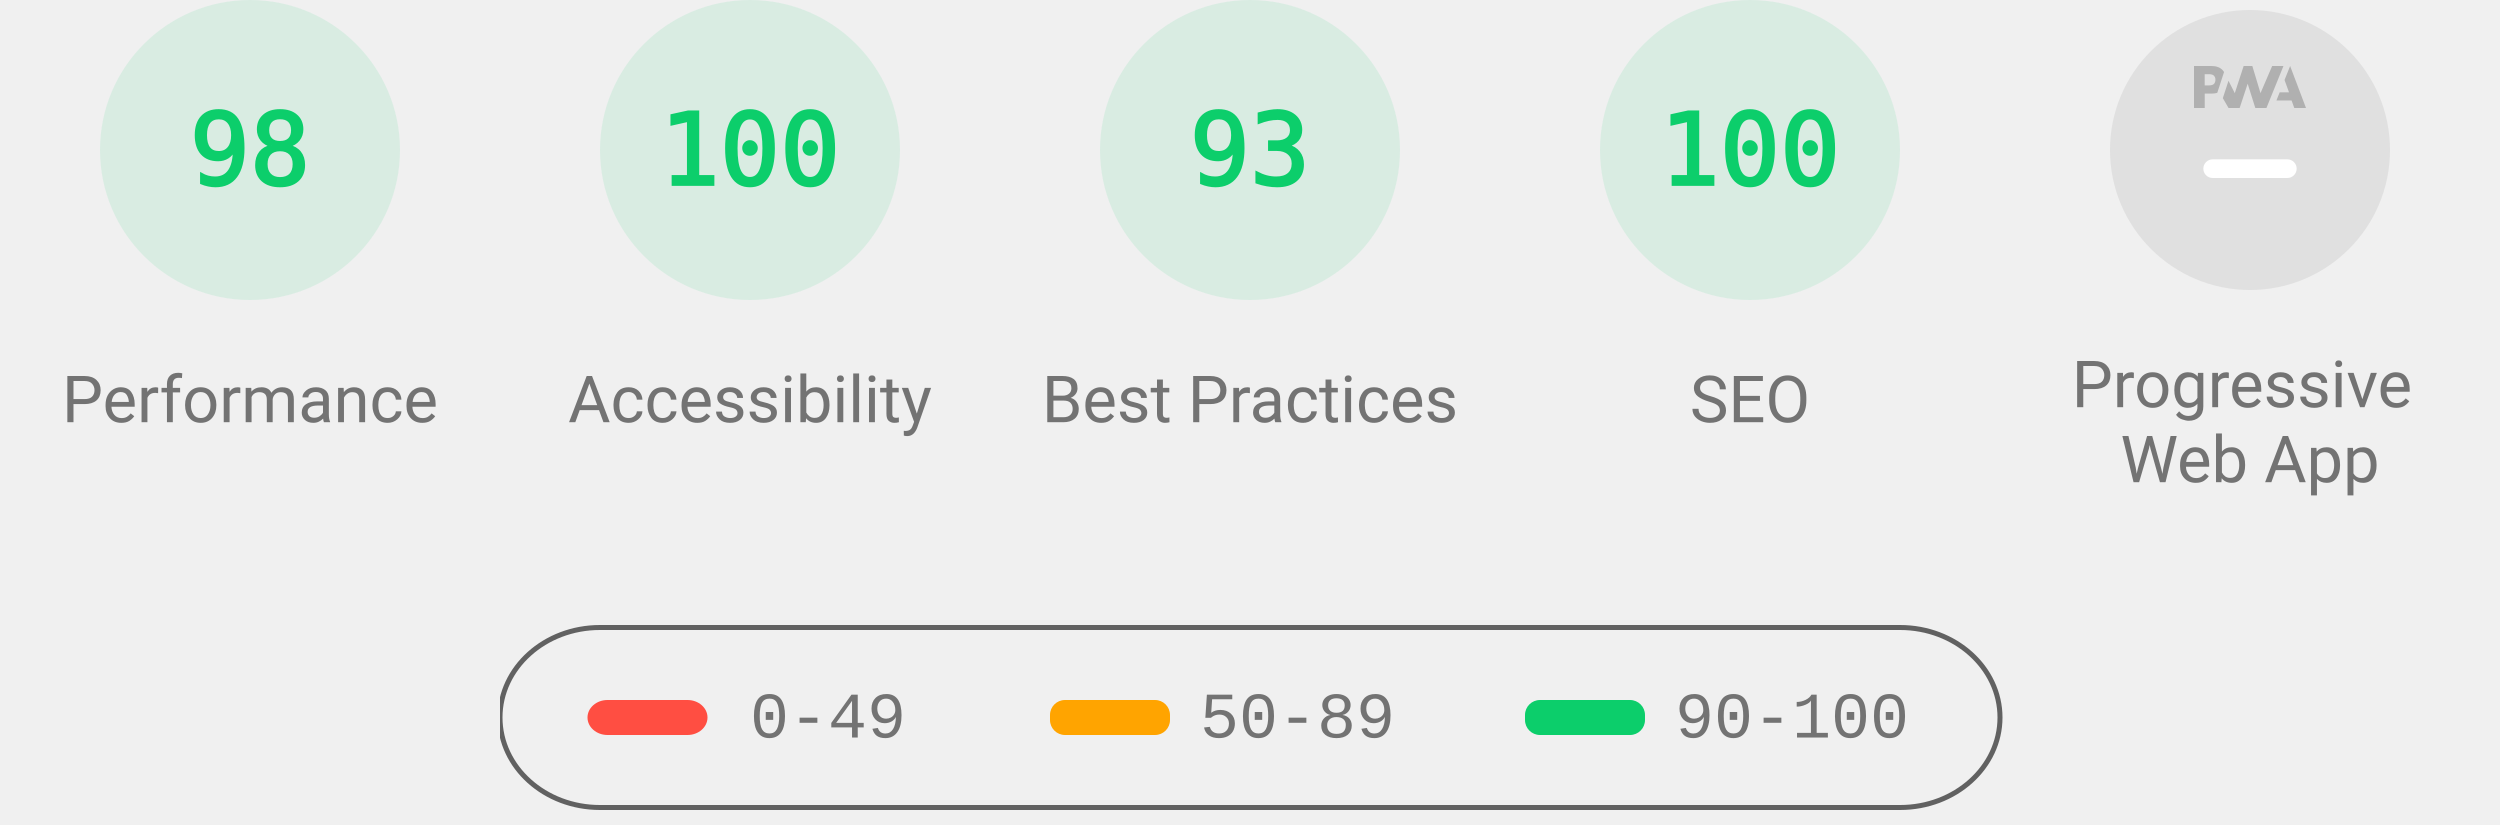
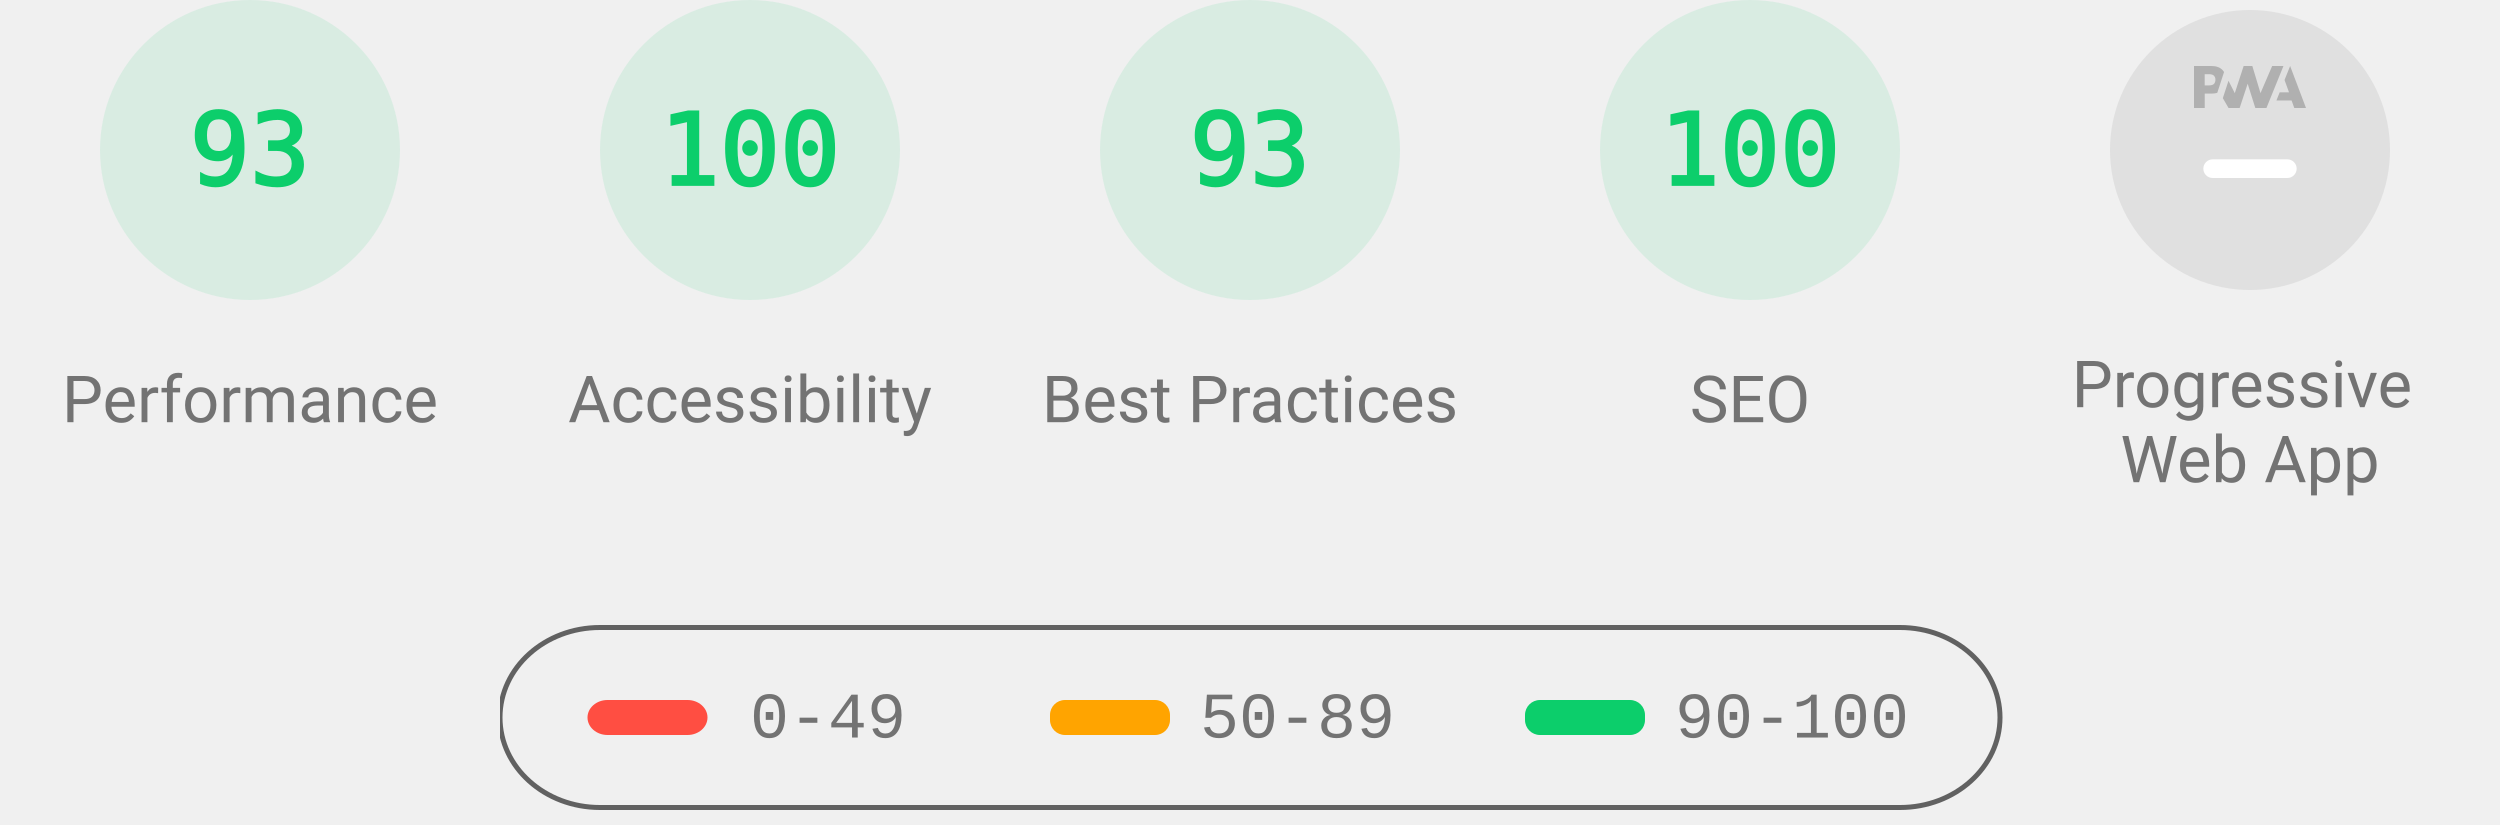
<svg xmlns="http://www.w3.org/2000/svg" class="theme--agnostic" fill="none" width="1000" height="330">
  <style>
			.gauge-base {
				opacity: 0.1
			}

			.gauge-arc {
				fill: none;
				animation-delay: 250ms;
				stroke-linecap: round;
				transform: rotate(-90deg);
				transform-origin: 100px 60px;
				animation: load-gauge 1s ease forwards
			}

			.guage-text {
				font-size: 40px;
				font-family: monospace;
				text-align: center
			}

			.guage-red {
				color: #ff4e42;
				fill: #ff4e42;
				stroke: #ff4e42
			}
			.guage-orange {
				color: #ffa400;
				fill: #ffa400;
				stroke: #ffa400
			}
			.guage-green {
				color: #0cce6b;
				fill: #0cce6b;
				stroke: #0cce6b
			}
			.theme--agnostic .guage-undefined {
				color: #5c5c5c;
				fill: #5c5c5c;
				stroke: #5c5c5c
			}
			.theme--light .guage-undefined {
				color: #1e1e1e;
				fill: #1e1e1e;
				stroke: #1e1e1e
			}
			.theme--dark .guage-undefined {
				color: #f5f5f5;
				fill: #f5f5f5;
				stroke: #f5f5f5
			}

			.guage-title {
				stroke: none;
				font-size: 26px;
				line-height: 26px;
				font-family: Roboto, Halvetica, Arial, sans-serif
			}
			.metric.guage-title {
				font-family: 'Courier New', Courier, monospace
			}
			.theme--agnostic .guage-title {
				color: #737373;
				fill: #737373
			}
			.theme--light .guage-title {
				color: #212121;
				fill: #212121
			}
			.theme--dark .guage-title {
				color: #f5f5f5;
				fill: #f5f5f5
			}

			@keyframes load-gauge {
				from {
					stroke-dasharray: 0 352.858
				}
			}
			.lh-gauge--pwa__disc {
				fill: #e0e0e0
			}
			.lh-gauge--pwa__logo {
				position: relative;
				fill: #b0b0b0
			}
			.lh-gauge--pwa__invisible {
				display: none
			}
			.lh-gauge--pwa__visible {
				display: inline
			}
			.guage-invisible {
				display: none
			}
			.lh-gauge--pwa__logo--primary-color {
				fill: #304ffe
			}
			.theme--agnostic .lh-gauge--pwa__logo--secondary-color {
				fill: #787878
			}
			.theme--light .lh-gauge--pwa__logo--secondary-color {
				fill: #3d3d3d
			}
			.theme--dark .lh-gauge--pwa__logo--secondary-color {
				fill: #d8b6b6
			}
			.theme--light #svg_2 {
				stroke: #00000022
			}
			.theme--agnostic #svg_2 {
				stroke: #616161
			}
			.theme--light #svg_2 {
				stroke: #00000022
			}
			.theme--dark #svg_2 {
				stroke: #f5f5f566
			}
		</style>
  <svg class="guage-div guage-perf guage-green" viewBox="0 0 200 200" width="200" height="200" x="0" y="0">
    <circle class="gauge-base" r="56" cx="100" cy="60" stroke-width="8" />
-     <circle class="gauge-arc guage-arc-1" r="56" cx="100" cy="60" stroke-width="8" style="stroke-dasharray: 344.821, 351.858;" />
-     <text class="guage-text" x="100px" y="60px" alignment-baseline="central" dominant-baseline="central" text-anchor="middle">98</text>
+     <circle class="gauge-arc guage-arc-1" r="56" cx="100" cy="60" stroke-width="8" style="stroke-dasharray: 327.228, 351.858;" />
+     <text class="guage-text" x="100px" y="60px" alignment-baseline="central" dominant-baseline="central" text-anchor="middle">93</text>
    <text class="guage-title" x="100px" y="160px" alignment-baseline="central" dominant-baseline="central" text-anchor="middle">Performance</text>
  </svg>
  <svg class="guage-div guage-acc guage-green" viewBox="0 0 200 200" width="200" height="200" x="200" y="0">
    <circle class="gauge-base" r="56" cx="100" cy="60" stroke-width="8" />
    <circle class="gauge-arc guage-arc-2" r="56" cx="100" cy="60" stroke-width="8" style="stroke-dasharray: 351.858, 351.858;" />
    <text class="guage-text" x="100px" y="60px" alignment-baseline="central" dominant-baseline="central" text-anchor="middle">100</text>
    <text class="guage-title" x="100px" y="160px" alignment-baseline="central" dominant-baseline="central" text-anchor="middle">Accessibility</text>
  </svg>
  <svg class="guage-div guage-best guage-green" viewBox="0 0 200 200" width="200" height="200" x="400" y="0">
    <circle class="gauge-base" r="56" cx="100" cy="60" stroke-width="8" />
    <circle class="gauge-arc guage-arc-3" r="56" cx="100" cy="60" stroke-width="8" style="stroke-dasharray: 327.228, 351.858;" />
    <text class="guage-text" x="100px" y="60px" alignment-baseline="central" dominant-baseline="central" text-anchor="middle">93</text>
    <text class="guage-title" x="100px" y="160px" alignment-baseline="central" dominant-baseline="central" text-anchor="middle">Best Practices</text>
  </svg>
  <svg class="guage-div guage-seo guage-green" viewBox="0 0 200 200" width="200" height="200" x="600" y="0">
    <circle class="gauge-base" r="56" cx="100" cy="60" stroke-width="8" />
    <circle class="gauge-arc guage-arc-4" r="56" cx="100" cy="60" stroke-width="8" style="stroke-dasharray: 351.858, 351.858;" />
    <text class="guage-text" x="100px" y="60px" alignment-baseline="central" dominant-baseline="central" text-anchor="middle">100</text>
    <text class="guage-title" x="100px" y="160px" alignment-baseline="central" dominant-baseline="central" text-anchor="middle">SEO</text>
  </svg>
  <svg class="guage-div guage-pwa " viewBox="0 0 200 200" width="200" height="200" x="800" y="0">
    <svg viewBox="0 0 60 60" width="112" height="112" x="44" y="4">
      <defs>
        <linearGradient id="lh-gauge--pwa__check-circle__gradient-0" x1="50%" y1="0%" x2="50%" y2="100%">
          <stop stop-color="#00C852" offset="0%" />
          <stop stop-color="#009688" offset="100%" />
        </linearGradient>
        <linearGradient id="lh-gauge--pwa__installable__shadow-gradient-0" x1="76.056%" x2="24.111%" y1="82.995%" y2="24.735%">
          <stop stop-color="#A5D6A7" offset="0%" />
          <stop stop-color="#80CBC4" offset="100%" />
        </linearGradient>
        <linearGradient id="lh-gauge--pwa__fast-reliable__shadow-gradient-0" x1="76.056%" y1="82.995%" x2="25.678%" y2="26.493%">
          <stop stop-color="#64B5F6" offset="0%" />
          <stop stop-color="#2979FF" offset="100%" />
        </linearGradient>
        <g id="lh-gauge--pwa__fast-reliable-badge-0">
          <circle fill="#FFFFFF" cx="10" cy="10" r="10" />
          <path fill="#304FFE" d="M10 3.58l5.25 2.34v3.5c0 3.23-2.24 6.26-5.25 7-3.01-.74-5.25-3.77-5.25-7v-3.5L10 3.58zm-.47 10.74l2.76-4.83.03-.07c.04-.08 0-.24-.22-.24h-1.64l.47-3.26h-.47l-2.7 4.77c-.02.01.05-.1-.04.05-.09.16-.1.31.18.31h1.63l-.47 3.27h.47z" />
        </g>
        <g id="lh-gauge--pwa__installable-badge-0">
          <circle fill="#FFFFFF" cx="10" cy="10" r="10" />
          <path fill="#009688" d="M10 4.167A5.835 5.835 0 0 0 4.167 10 5.835 5.835 0 0 0 10 15.833 5.835 5.835 0 0 0 15.833 10 5.835 5.835 0 0 0 10 4.167zm2.917 6.416h-2.334v2.334H9.417v-2.334H7.083V9.417h2.334V7.083h1.166v2.334h2.334v1.166z" />
        </g>
      </defs>
      <g stroke="none" fill-rule="nonzero">
        <circle class="lh-gauge--pwa__disc" cx="30" cy="30" r="30" />
        <g class="lh-gauge--pwa__logo">
          <path d="M35.66 19.39l.7-1.75h2L37.4 15 38.6 12l3.4 9h-2.51l-.58-1.61z" />
          <path d="M33.52 21l3.65-9h-2.42l-2.5 5.82L30.5 12h-1.86l-1.9 5.82-1.35-2.65-1.21 3.72L25.4 21h2.38l1.72-5.2 1.64 5.2z" />
          <path fill-rule="nonzero" d="M20.3 17.91h1.48c.45 0 .85-.05 1.2-.15l.39-1.18 1.07-3.3a2.64 2.64 0 0 0-.28-.37c-.55-.6-1.36-.91-2.42-.91H18v9h2.3V17.9zm1.96-3.84c.22.22.33.5.33.87 0 .36-.1.65-.29.87-.2.23-.59.35-1.15.35h-.86v-2.41h.87c.52 0 .89.1 1.1.32z" />
        </g>
        <rect class="lh-gauge--pwa__component lh-gauge--pwa__na-line lh-gauge--pwa__visible" fill="#FFFFFF" x="20" y="32" width="20" height="4" rx="2" />
        <g class="lh-gauge--pwa__component lh-gauge--pwa__fast-reliable-badge lh-gauge--pwa__invisible" transform="translate(20, 29)">
          <path fill="url(#lh-gauge--pwa__fast-reliable__shadow-gradient-0)" d="M33.63 19.49A30 30 0 0 1 16.2 30.36L3 17.14 17.14 3l16.49 16.49z" />
          <use href="#lh-gauge--pwa__fast-reliable-badge-0" />
        </g>
        <g class="lh-gauge--pwa__component lh-gauge--pwa__installable-badge lh-gauge--pwa__invisible" transform="translate(20, 29)">
          <path fill="url(#lh-gauge--pwa__installable__shadow-gradient-0)" d="M33.629 19.487c-4.272 5.453-10.391 9.39-17.415 10.869L3 17.142 17.142 3 33.63 19.487z" />
          <use href="#lh-gauge--pwa__installable-badge-0" />
        </g>
        <g class="lh-gauge--pwa__component lh-gauge--pwa__fast-reliable-installable-badges lh-gauge--pwa__invisible">
          <g transform="translate(8, 29)">
            <path fill="url(#lh-gauge--pwa__fast-reliable__shadow-gradient-0)" d="M16.321 30.463L3 17.143 17.142 3l22.365 22.365A29.864 29.864 0 0 1 22 31c-1.942 0-3.84-.184-5.679-.537z" />
            <use href="#lh-gauge--pwa__fast-reliable-badge-0" />
          </g>
          <g transform="translate(32, 29)">
            <path fill="url(#lh-gauge--pwa__installable__shadow-gradient-0)" d="M25.982 11.84a30.107 30.107 0 0 1-13.08 15.203L3 17.143 17.142 3l8.84 8.84z" />
            <use href="#lh-gauge--pwa__installable-badge-0" />
          </g>
        </g>
        <g class="lh-gauge--pwa__component lh-gauge--pwa__check-circle lh-gauge--pwa__invisible" transform="translate(18, 28)">
          <circle fill="#FFFFFF" cx="12" cy="12" r="12" />
          <path fill="url(#lh-gauge--pwa__check-circle__gradient-0)" d="M12 2a10 10 0 1 0 0 20 10 10 0 0 0 0-20zm-2 15l-5-5 1.41-1.41L10 14.17l7.59-7.59L19 8l-9 9z" />
        </g>
      </g>
    </svg>
    <text class="guage-title" y="160px" alignment-baseline="central" dominant-baseline="central" text-anchor="middle">
      <tspan x="100px" dy="-6px">Progressive</tspan>
      <tspan x="100px" dy="30px">Web App</tspan>
    </text>
  </svg>
  <svg width="604" height="76" x="200" y="250">
    <g>
      <rect fill="none" id="canvas_background" height="80" width="604" y="-1" x="-1" />
      <g display="none" overflow="visible" y="0" x="0" height="100%" width="100%" id="canvasGrid">
        <rect fill="url(#gridpattern)" stroke-width="0" y="0" x="0" height="100%" width="100%" />
      </g>
    </g>
    <g>
      <rect fill-opacity="0" stroke-width="2" rx="40" id="svg_2" height="72" width="600" y="1" x="0" fill="#000000" />
      <rect stroke="#000" rx="8" id="svg_3" height="14" width="48" y="30" x="35" stroke-opacity="null" stroke-width="0" fill="#ff4e42" />
      <rect stroke="#000" rx="6" id="svg_4" height="14" width="48" y="30" x="220" stroke-opacity="null" stroke-width="0" fill="#ffa400" />
      <rect stroke="#000" rx="6" id="svg_5" height="14" width="48" y="30" x="410" stroke-opacity="null" stroke-width="0" fill="#0cce6b" />
      <text class="metric guage-title" xml:space="preserve" text-anchor="start" font-size="26" id="svg_6" y="45" x="100" stroke-opacity="null" stroke-width="0" stroke="#000">0-49</text>
      <text class="metric guage-title" xml:space="preserve" text-anchor="start" font-size="26" id="svg_7" y="45" x="280" stroke-opacity="null" stroke-width="0" stroke="#000">50-89</text>
      <text class="metric guage-title" xml:space="preserve" text-anchor="start" font-size="26" id="svg_8" y="45" x="470" stroke-opacity="null" stroke-width="0" stroke="#000">90-100</text>
    </g>
  </svg>
</svg>
